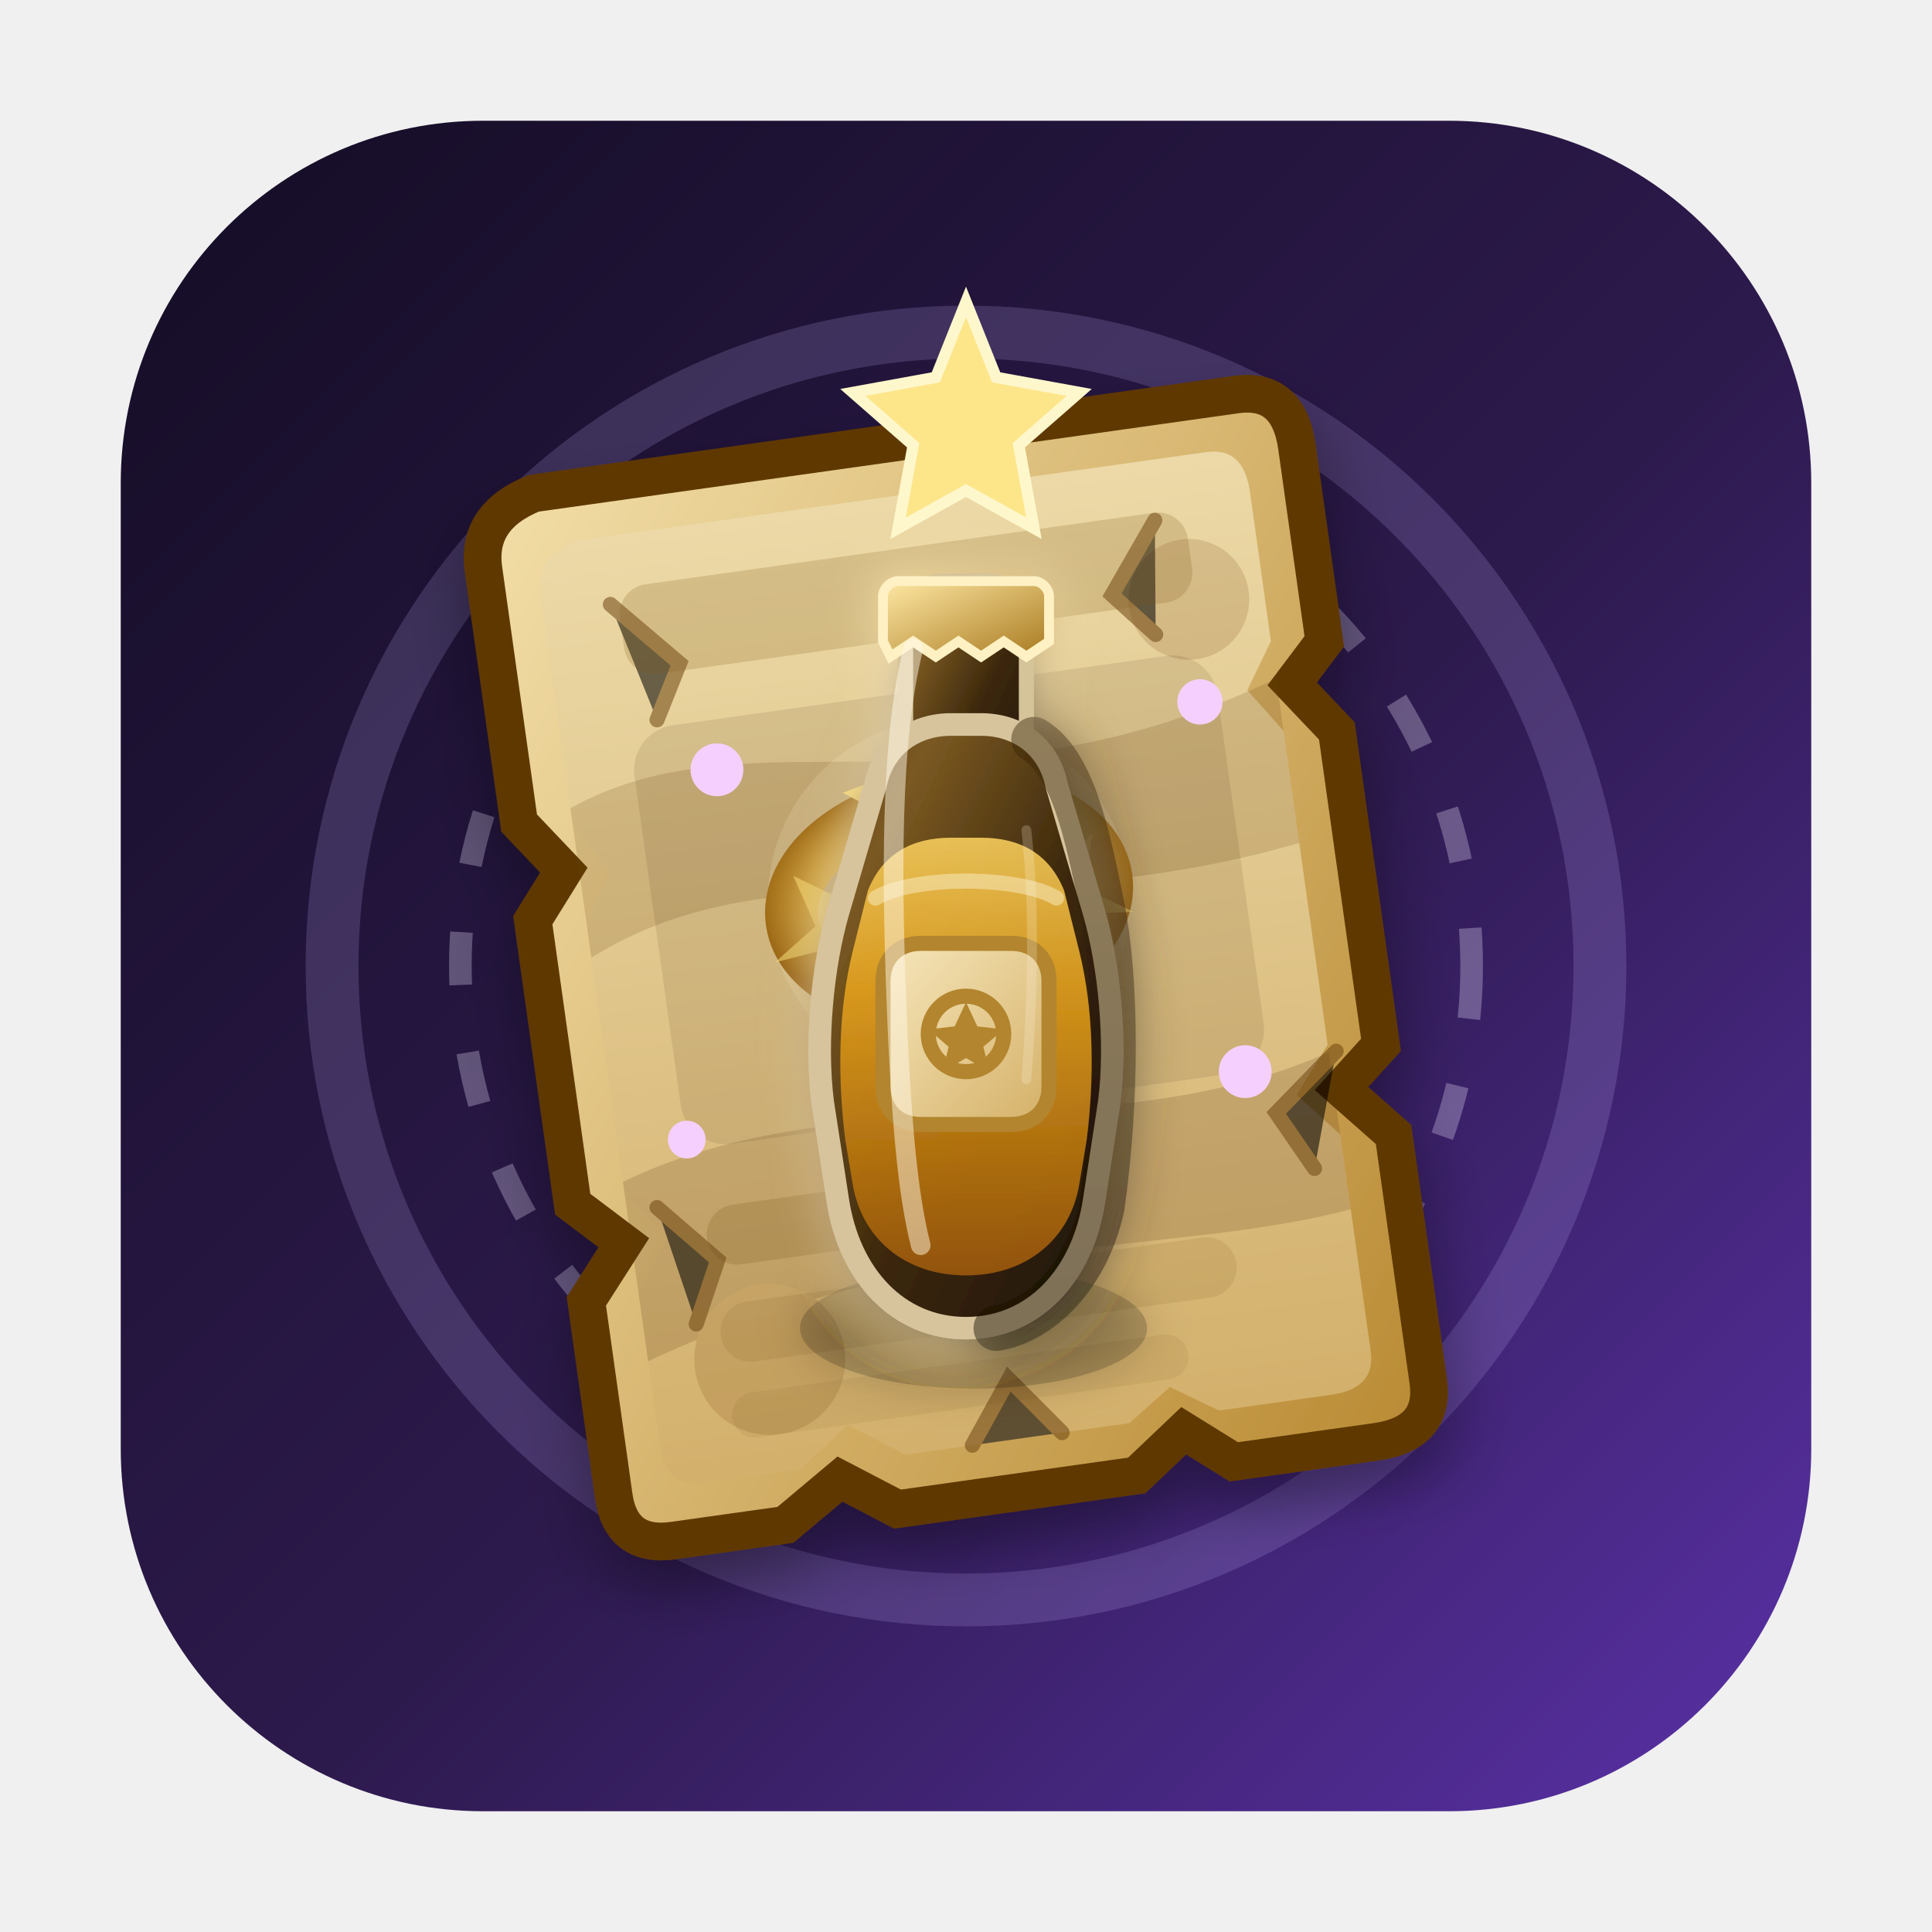
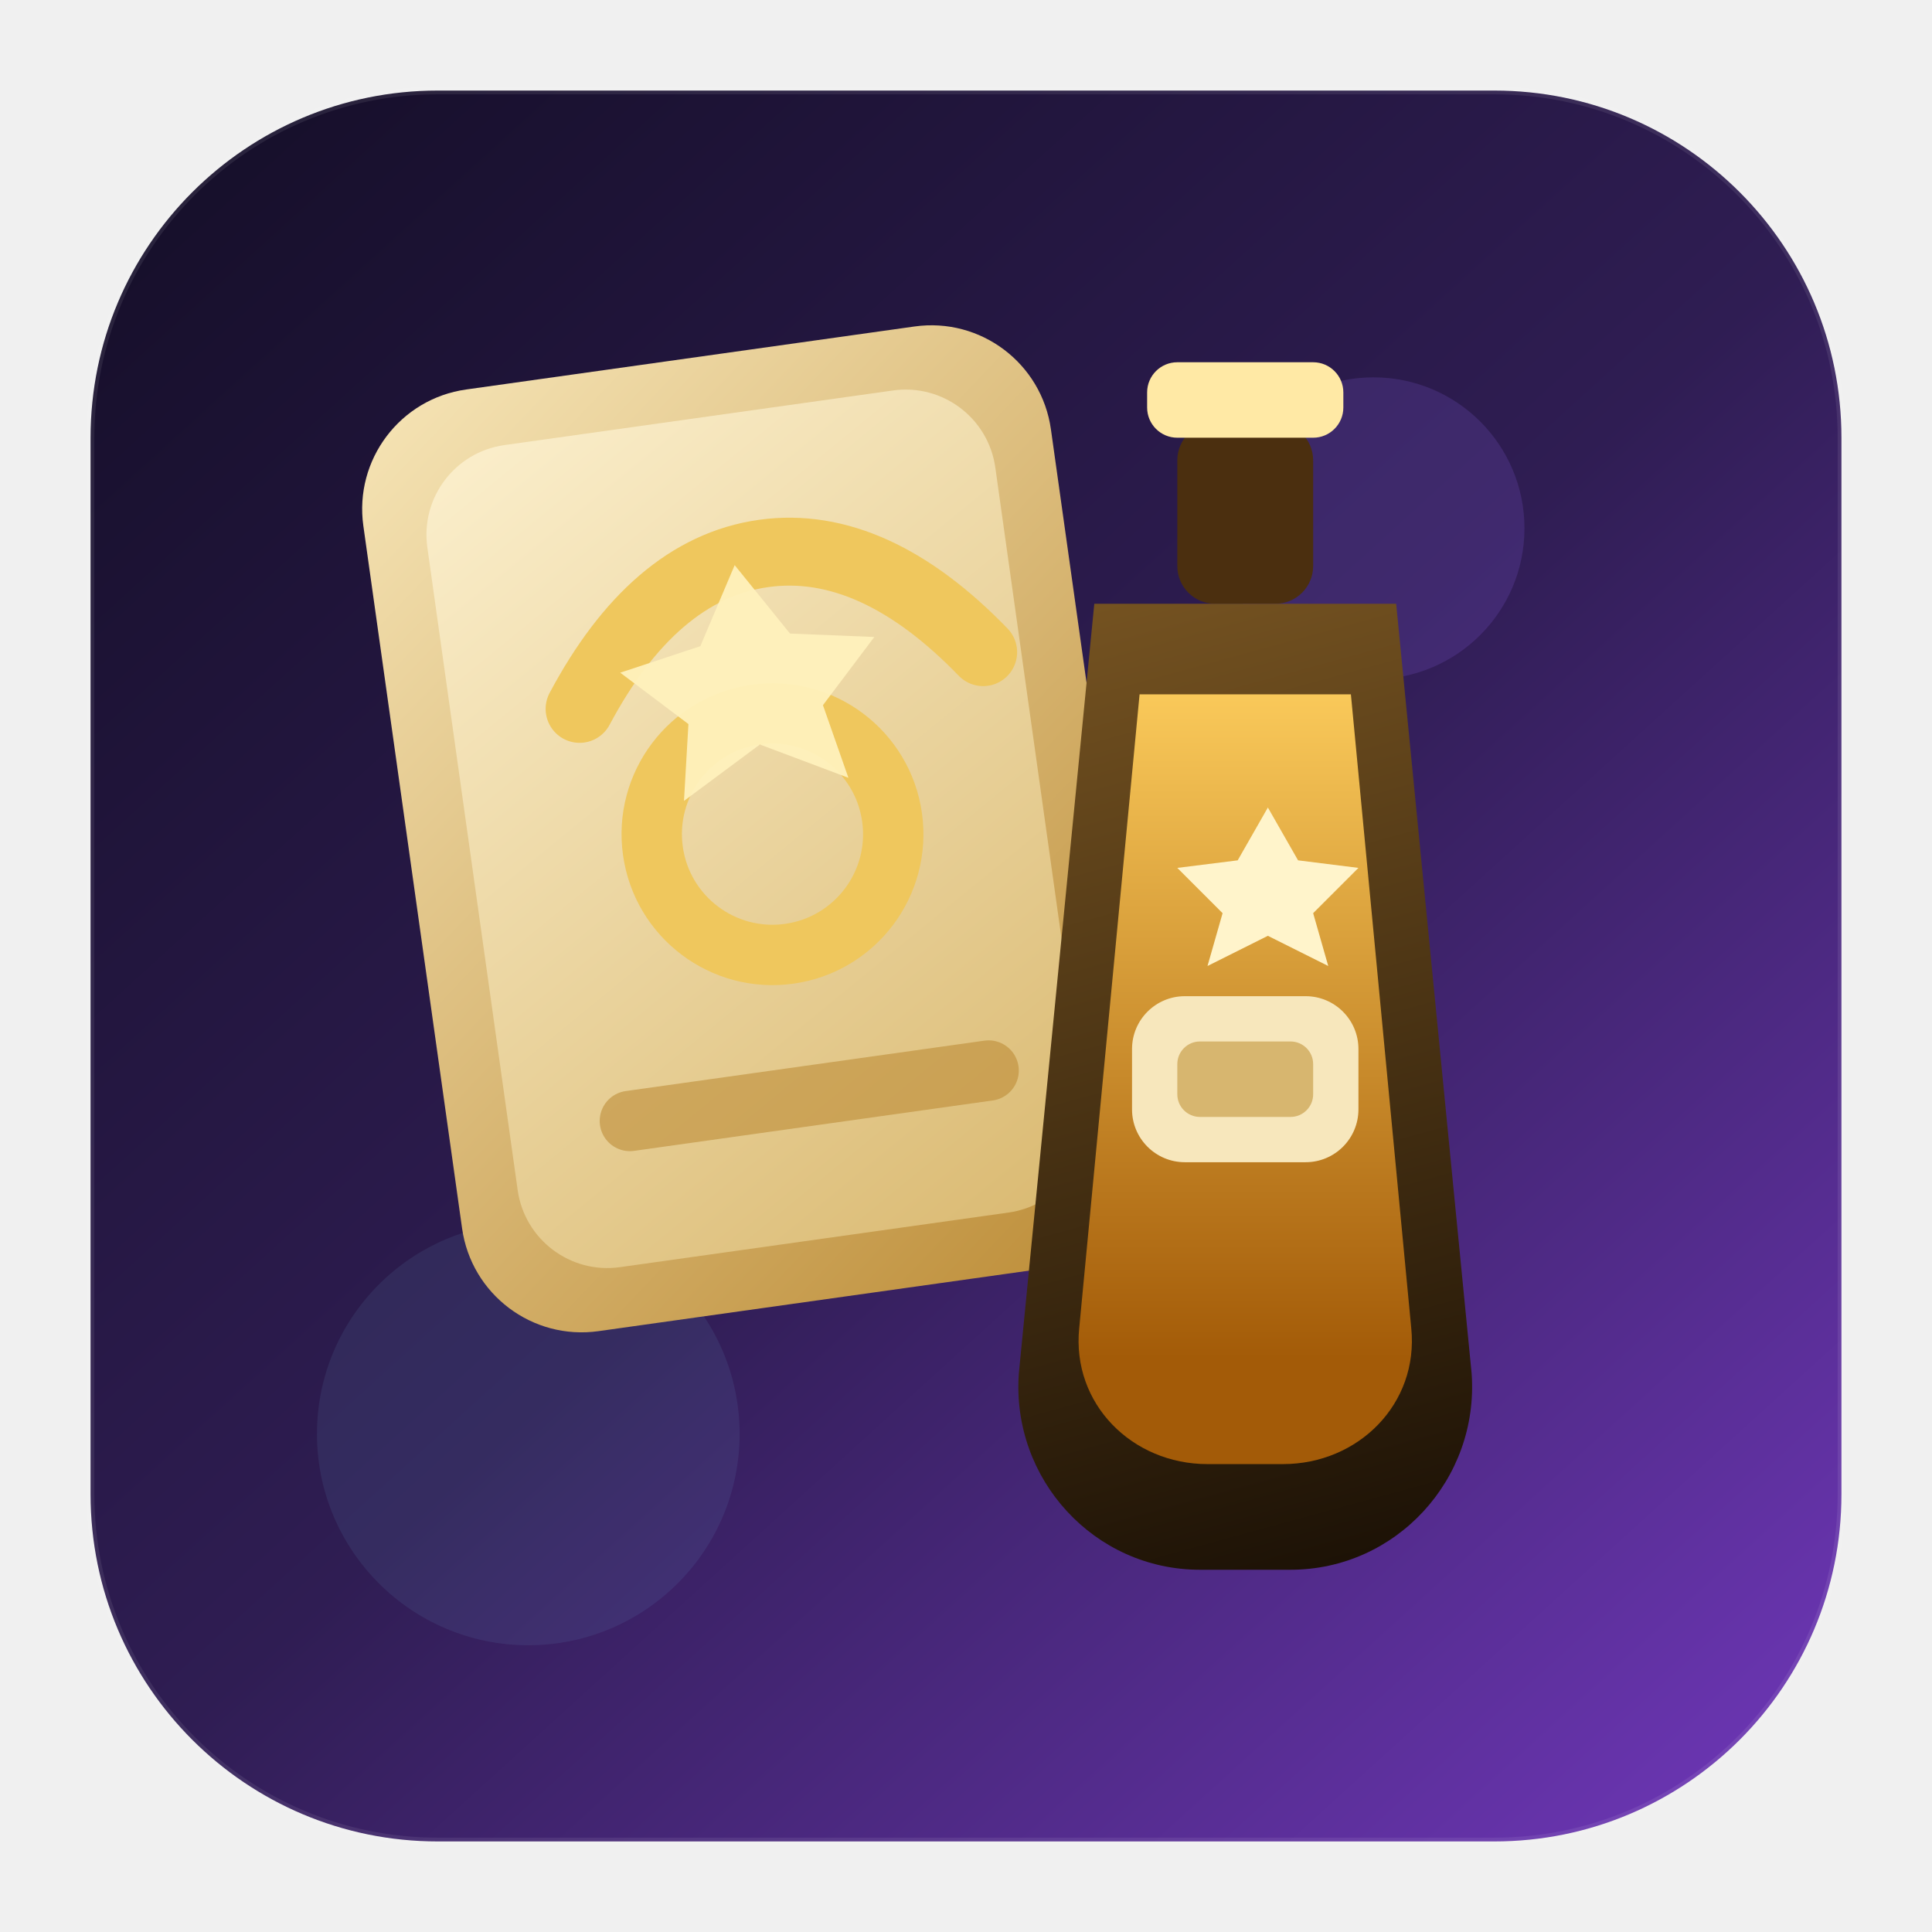
<svg xmlns="http://www.w3.org/2000/svg" viewBox="0 0 256 256" role="img" aria-label="MagicTheDrinkering Icon">
  <defs>
-     <linearGradient id="bg" x1="0" y1="0" x2="1" y2="1">
-       <stop offset="0%" stop-color="#140d24" />
-       <stop offset="55%" stop-color="#2d1a4d" />
-       <stop offset="100%" stop-color="#5a31a8" />
+     <linearGradient id="bg" x1="26" y1="18" x2="226" y2="238" gradientUnits="userSpaceOnUse">
+       <stop offset="0" stop-color="#160f2a" />
+       <stop offset="0.52" stop-color="#2f1d53" />
+       <stop offset="1" stop-color="#6a35b1" />
    </linearGradient>
-     <linearGradient id="cardEdge" x1="0" y1="0" x2="1" y2="1">
-       <stop offset="0%" stop-color="#f3dfa9" />
-       <stop offset="100%" stop-color="#b98a33" />
+     <linearGradient id="cardEdge" x1="56" y1="50" x2="156" y2="176" gradientUnits="userSpaceOnUse">
+       <stop offset="0" stop-color="#f5e3b4" />
+       <stop offset="1" stop-color="#b9872f" />
    </linearGradient>
-     <linearGradient id="cardInner" x1="0" y1="0" x2="0" y2="1">
-       <stop offset="0%" stop-color="#ecd9a7" />
-       <stop offset="100%" stop-color="#d3b06c" />
+     <linearGradient id="cardFace" x1="68" y1="58" x2="136" y2="170" gradientUnits="userSpaceOnUse">
+       <stop offset="0" stop-color="#faedc9" />
+       <stop offset="1" stop-color="#d9b86f" />
    </linearGradient>
-     <radialGradient id="ringGold" cx="50%" cy="45%" r="60%">
-       <stop offset="0%" stop-color="#fff0b8" />
-       <stop offset="55%" stop-color="#efc75d" />
-       <stop offset="100%" stop-color="#9a6512" />
-     </radialGradient>
-     <linearGradient id="glassBody" x1="0" y1="0" x2="1" y2="1">
-       <stop offset="0%" stop-color="#5b3f14" />
-       <stop offset="20%" stop-color="#7b5922" />
-       <stop offset="55%" stop-color="#3c280c" />
-       <stop offset="100%" stop-color="#1d1206" />
+     <linearGradient id="bottle" x1="150" y1="62" x2="190" y2="208" gradientUnits="userSpaceOnUse">
+       <stop offset="0" stop-color="#7f5a24" />
+       <stop offset="1" stop-color="#1a1005" />
    </linearGradient>
-     <linearGradient id="glassDark" x1="0" y1="0" x2="0" y2="1">
-       <stop offset="0%" stop-color="#3a2509" />
-       <stop offset="100%" stop-color="#120a03" />
+     <linearGradient id="beer" x1="156" y1="86" x2="156" y2="180" gradientUnits="userSpaceOnUse">
+       <stop offset="0" stop-color="#ffd05f" />
+       <stop offset="1" stop-color="#a35b08" />
    </linearGradient>
-     <linearGradient id="beerFill" x1="0" y1="0" x2="0" y2="1">
-       <stop offset="0%" stop-color="#f8cf5e" />
-       <stop offset="35%" stop-color="#e6a21d" />
-       <stop offset="100%" stop-color="#9f5a07" />
-     </linearGradient>
-     <linearGradient id="labelPaper" x1="0" y1="0" x2="1" y2="1">
-       <stop offset="0%" stop-color="#f7e7bc" />
-       <stop offset="100%" stop-color="#d4b067" />
-     </linearGradient>
-     <linearGradient id="capMetal" x1="0" y1="0" x2="1" y2="1">
-       <stop offset="0%" stop-color="#ffe9a5" />
-       <stop offset="100%" stop-color="#a8791f" />
-     </linearGradient>
-     <filter id="softGlow" x="-50%" y="-50%" width="200%" height="200%">
-       <feGaussianBlur stdDeviation="3" result="blur" />
-       <feMerge>
-         <feMergeNode in="blur" />
-         <feMergeNode in="SourceGraphic" />
-       </feMerge>
-     </filter>
-     <filter id="shadow" x="-50%" y="-50%" width="220%" height="220%">
-       <feDropShadow dx="0" dy="4" stdDeviation="4" flood-color="#000000" flood-opacity="0.35" />
-     </filter>
-     <clipPath id="cardClip">
-       <path d="         M80 58         L174 58         Q181 58 181 66         L181 92         L176 97         L181 104         L181 146         L175 151         L181 158         L181 191         Q181 198 173 198         L154 198         L148 193         L141 198         L109 198         L102 193         L94 198         L79 198         Q72 198 72 191         L72 165         L78 158         L72 152         L72 114         L77 108         L72 101         L72 67         Q72 60 80 58         Z" />
-     </clipPath>
  </defs>
-   <rect x="16" y="16" width="224" height="224" rx="48" fill="url(#bg)" />
-   <circle cx="128" cy="128" r="84" fill="none" stroke="#cab8ff" stroke-width="7" opacity="0.18" />
-   <circle cx="128" cy="128" r="67" fill="none" stroke="#efe7ff" stroke-width="3" opacity="0.3" stroke-dasharray="7 9" />
-   <g transform="rotate(-8 128 128)" filter="url(#shadow)">
-     <path d="       M80 58       L174 58       Q181 58 181 66       L181 92       L176 97       L181 104       L181 146       L175 151       L181 158       L181 191       Q181 198 173 198       L154 198       L148 193       L141 198       L109 198       L102 193       L94 198       L79 198       Q72 198 72 191       L72 165       L78 158       L72 152       L72 114       L77 108       L72 101       L72 67       Q72 60 80 58       Z" fill="url(#cardEdge)" stroke="#5e3900" stroke-width="5" />
-     <path d="       M85 65       L169 65       Q174 65 174 71       L174 91       L170 97       L174 103       L174 145       L169 151       L174 157       L174 186       Q174 191 168 191       L153 191       L147 187       L141 191       L111 191       L104 186       L97 191       L84 191       Q79 191 79 185       L79 165       L84 158       L79 152       L79 116       L83 109       L79 102       L79 72       Q79 66 85 65       Z" fill="url(#cardInner)" />
-     <g opacity="0.18" clip-path="url(#cardClip)">
-       <path d="M79 100 C105 90 130 110 174 96 L174 118 C132 124 106 108 79 120 Z" fill="#6a420e" />
-       <path d="M79 150 C110 140 143 155 174 146 L174 167 C150 170 118 162 79 174 Z" fill="#5a3410" />
-       <circle cx="95" cy="176" r="10" fill="#7a4a17" />
-       <circle cx="164" cy="84" r="8" fill="#7a4a17" />
-     </g>
-     <g stroke="#6e4510" stroke-width="2" stroke-linecap="round" opacity="0.55">
-       <path d="M88 74 L96 83 L92 90" />
-       <path d="M161 73 L154 82 L159 88" />
-       <path d="M175 146 L166 153 L170 161" />
-       <path d="M83 154 L90 162 L86 170" />
-       <path d="M120 191 L126 183 L132 191" />
-     </g>
-     <rect x="89" y="72" width="76" height="12" rx="4" fill="#7b5414" opacity="0.2" />
-     <rect x="88" y="91" width="78" height="56" rx="6" fill="#4a3210" opacity="0.12" />
-     <g transform="translate(127 119)">
-       <circle r="24" fill="#fff3cb" opacity="0.16" />
-       <ellipse rx="21" ry="13.5" fill="none" stroke="url(#ringGold)" stroke-width="7" />
-       <ellipse rx="11.5" ry="7" fill="none" stroke="#fff4c8" stroke-width="2.5" />
-       <path d="M0-27 L3-18 L12-16 L5-11 L7-2 L0-8 L-7-2 L-5-11 L-12-16 L-3-18 Z" fill="#ffe27a" opacity="0.9" />
-       <path d="M-24 5 L-18 1 L-20 -6 L-14 -2 L-8 -8 L-8 -1 L-2 0 L-7 4 L-5 10 L-11 6 L-17 10 L-15 4 Z" fill="#f8dd72" opacity="0.55" />
-       <path d="M24 5 L18 1 L20 -6 L14 -2 L8 -8 L8 -1 L2 0 L7 4 L5 10 L11 6 L17 10 L15 4 Z" fill="#f8dd72" opacity="0.55" />
-     </g>
-     <rect x="89" y="155" width="52" height="8" rx="4" fill="#6b4a11" opacity="0.18" />
-     <rect x="89" y="168" width="69" height="8" rx="4" fill="#6b4a11" opacity="0.12" />
-     <rect x="89" y="180" width="61" height="6" rx="3" fill="#6b4a11" opacity="0.09" />
+   <rect x="12" y="12" width="232" height="232" rx="46" fill="url(#bg)" />
+   <circle cx="182" cy="70" r="20" fill="#9a6aff" opacity=".16" />
+   <circle cx="70" cy="190" r="28" fill="#80dfff" opacity=".08" />
+   <g transform="rotate(-8 107 122)">
+     <rect x="56" y="46" width="92" height="126" rx="16" fill="url(#cardEdge)" />
+     <rect x="64" y="54" width="76" height="110" rx="12" fill="url(#cardFace)" />
+     <path d="M81 90c8-11 17-17 27-17s19 6 27 17" fill="none" stroke="#efc75d" stroke-width="9" stroke-linecap="round" />
+     <circle cx="104" cy="110" r="16" fill="none" stroke="#efc75d" stroke-width="8" />
+     <path d="M80 145h48" stroke="#b9872f" stroke-width="8" stroke-linecap="round" opacity=".55" />
+     <path d="M98 84l6-10 6 10 11 2-8 8 2 10-11-6-11 6 2-10-8-8z" fill="#fff1bc" opacity=".95" />
  </g>
-   <g filter="url(#softGlow)">
-     <ellipse cx="129" cy="176" rx="23" ry="8" fill="#000" opacity="0.18" />
-     <path d="       M120 82       C120 79 122 77 125 77       L131 77       C134 77 136 79 136 82       L136 106       C136 109 134 111 131 111       L125 111       C122 111 120 109 120 106       Z" fill="url(#glassBody)" stroke="#d5c39a" stroke-width="2" />
-     <path d="       M119 77       L137 77       C138 77 139 78 139 79       L139 85       L136 87       L133 85       L130 87       L127 85       L124 87       L121 85       L118 87       L117 85       L117 79       C117 78 118 77 119 77       Z" fill="url(#capMetal)" stroke="#fff1c4" stroke-width="1.3" />
-     <path d="       M116 104       C117 99 121 96 126 96       L130 96       C135 96 139 99 140 104       L145 121       C147 128 148 138 147 146       L145 159       C143.5 169 137 176 128 176       C119 176 112.5 169 111 159       L109 146       C108 138 109 128 111 121       Z" fill="url(#glassBody)" stroke="#d7c49d" stroke-width="3" stroke-linejoin="round" />
-     <path d="       M137 98       C142 101 144 110 146 120       C148 130 148 146 146 160       C144 169 138 175 132 176       " fill="none" stroke="url(#glassDark)" stroke-width="6" opacity="0.45" stroke-linecap="round" />
-     <path d="       M115 118       C117 113 121 111 126 111       L130 111       C135 111 139 113 141 118       L143 126       C145 134 145 143 144 151       L143 157       C141.8 164 136.2 169 128 169       C119.8 169 114.2 164 113 157       L112 151       C111 143 111 134 113 126       Z" fill="url(#beerFill)" opacity="0.88" />
-     <path d="M116 119 C121 116 135 116 140 119" fill="none" stroke="#f8e9b9" stroke-width="2" opacity="0.55" stroke-linecap="round" />
-     <path d="       M117 130       C117 127 119 125 122 125       L134 125       C137 125 139 127 139 130       L139 144       C139 147 137 149 134 149       L122 149       C119 149 117 147 117 144       Z" fill="url(#labelPaper)" stroke="#b2852e" stroke-width="2" />
-     <circle cx="128" cy="137" r="5" fill="none" stroke="#b2852e" stroke-width="2" />
-     <path d="M128 132.8 L129.5 136 L133 136.4 L130.3 138.7 L131.1 142 L128 140.2 L124.9 142 L125.7 138.7 L123 136.4 L126.5 136 Z" fill="#b2852e" />
-     <path d="       M121 86       C118 98 118 116 119 138       C119.5 148 120.2 158 122 165" fill="none" stroke="#fff7e5" stroke-width="2.6" opacity="0.5" stroke-linecap="round" />
-     <path d="       M136 110       C137 119 137 130 136 143" fill="none" stroke="#fff7e5" stroke-width="1.3" opacity="0.22" stroke-linecap="round" />
+   <g>
+     <rect x="156" y="56" width="18" height="24" rx="5" fill="#4b2f0f" />
+     <rect x="152" y="48" width="26" height="10" rx="4" fill="#ffe9a5" />
+     <path d="M145 80h40l10 102c1 14-10 26-24 26h-12c-14 0-25-12-24-26z" fill="url(#bottle)" />
+     <path d="M151 92h28l8 84c1 10-7 18-17 18h-10c-10 0-18-8-17-18z" fill="url(#beer)" />
+     <rect x="150" y="132" width="30" height="22" rx="7" fill="#f7e7bc" />
+     <rect x="156" y="138" width="18" height="10" rx="3" fill="#d4b067" opacity=".9" />
+     <path d="M164 114l4-7 4 7 8 1-6 6 2 7-8-4-8 4 2-7-6-6z" fill="#fff4cb" />
  </g>
-   <g fill="#f5d0fe">
-     <circle cx="95" cy="102" r="3.5" />
-     <circle cx="159" cy="93" r="3" />
-     <circle cx="165" cy="142" r="3.5" />
-     <circle cx="91" cy="151" r="2.5" />
-   </g>
-   <path d="M128 40l4 10 11 2-8 7 2 11-9-5-9 5 2-11-8-7 11-2z" fill="#fde68a" stroke="#fff7cc" stroke-width="1.5" />
+   <rect x="12" y="12" width="232" height="232" rx="46" fill="none" stroke="#ffffff" stroke-opacity=".08" />
</svg>
